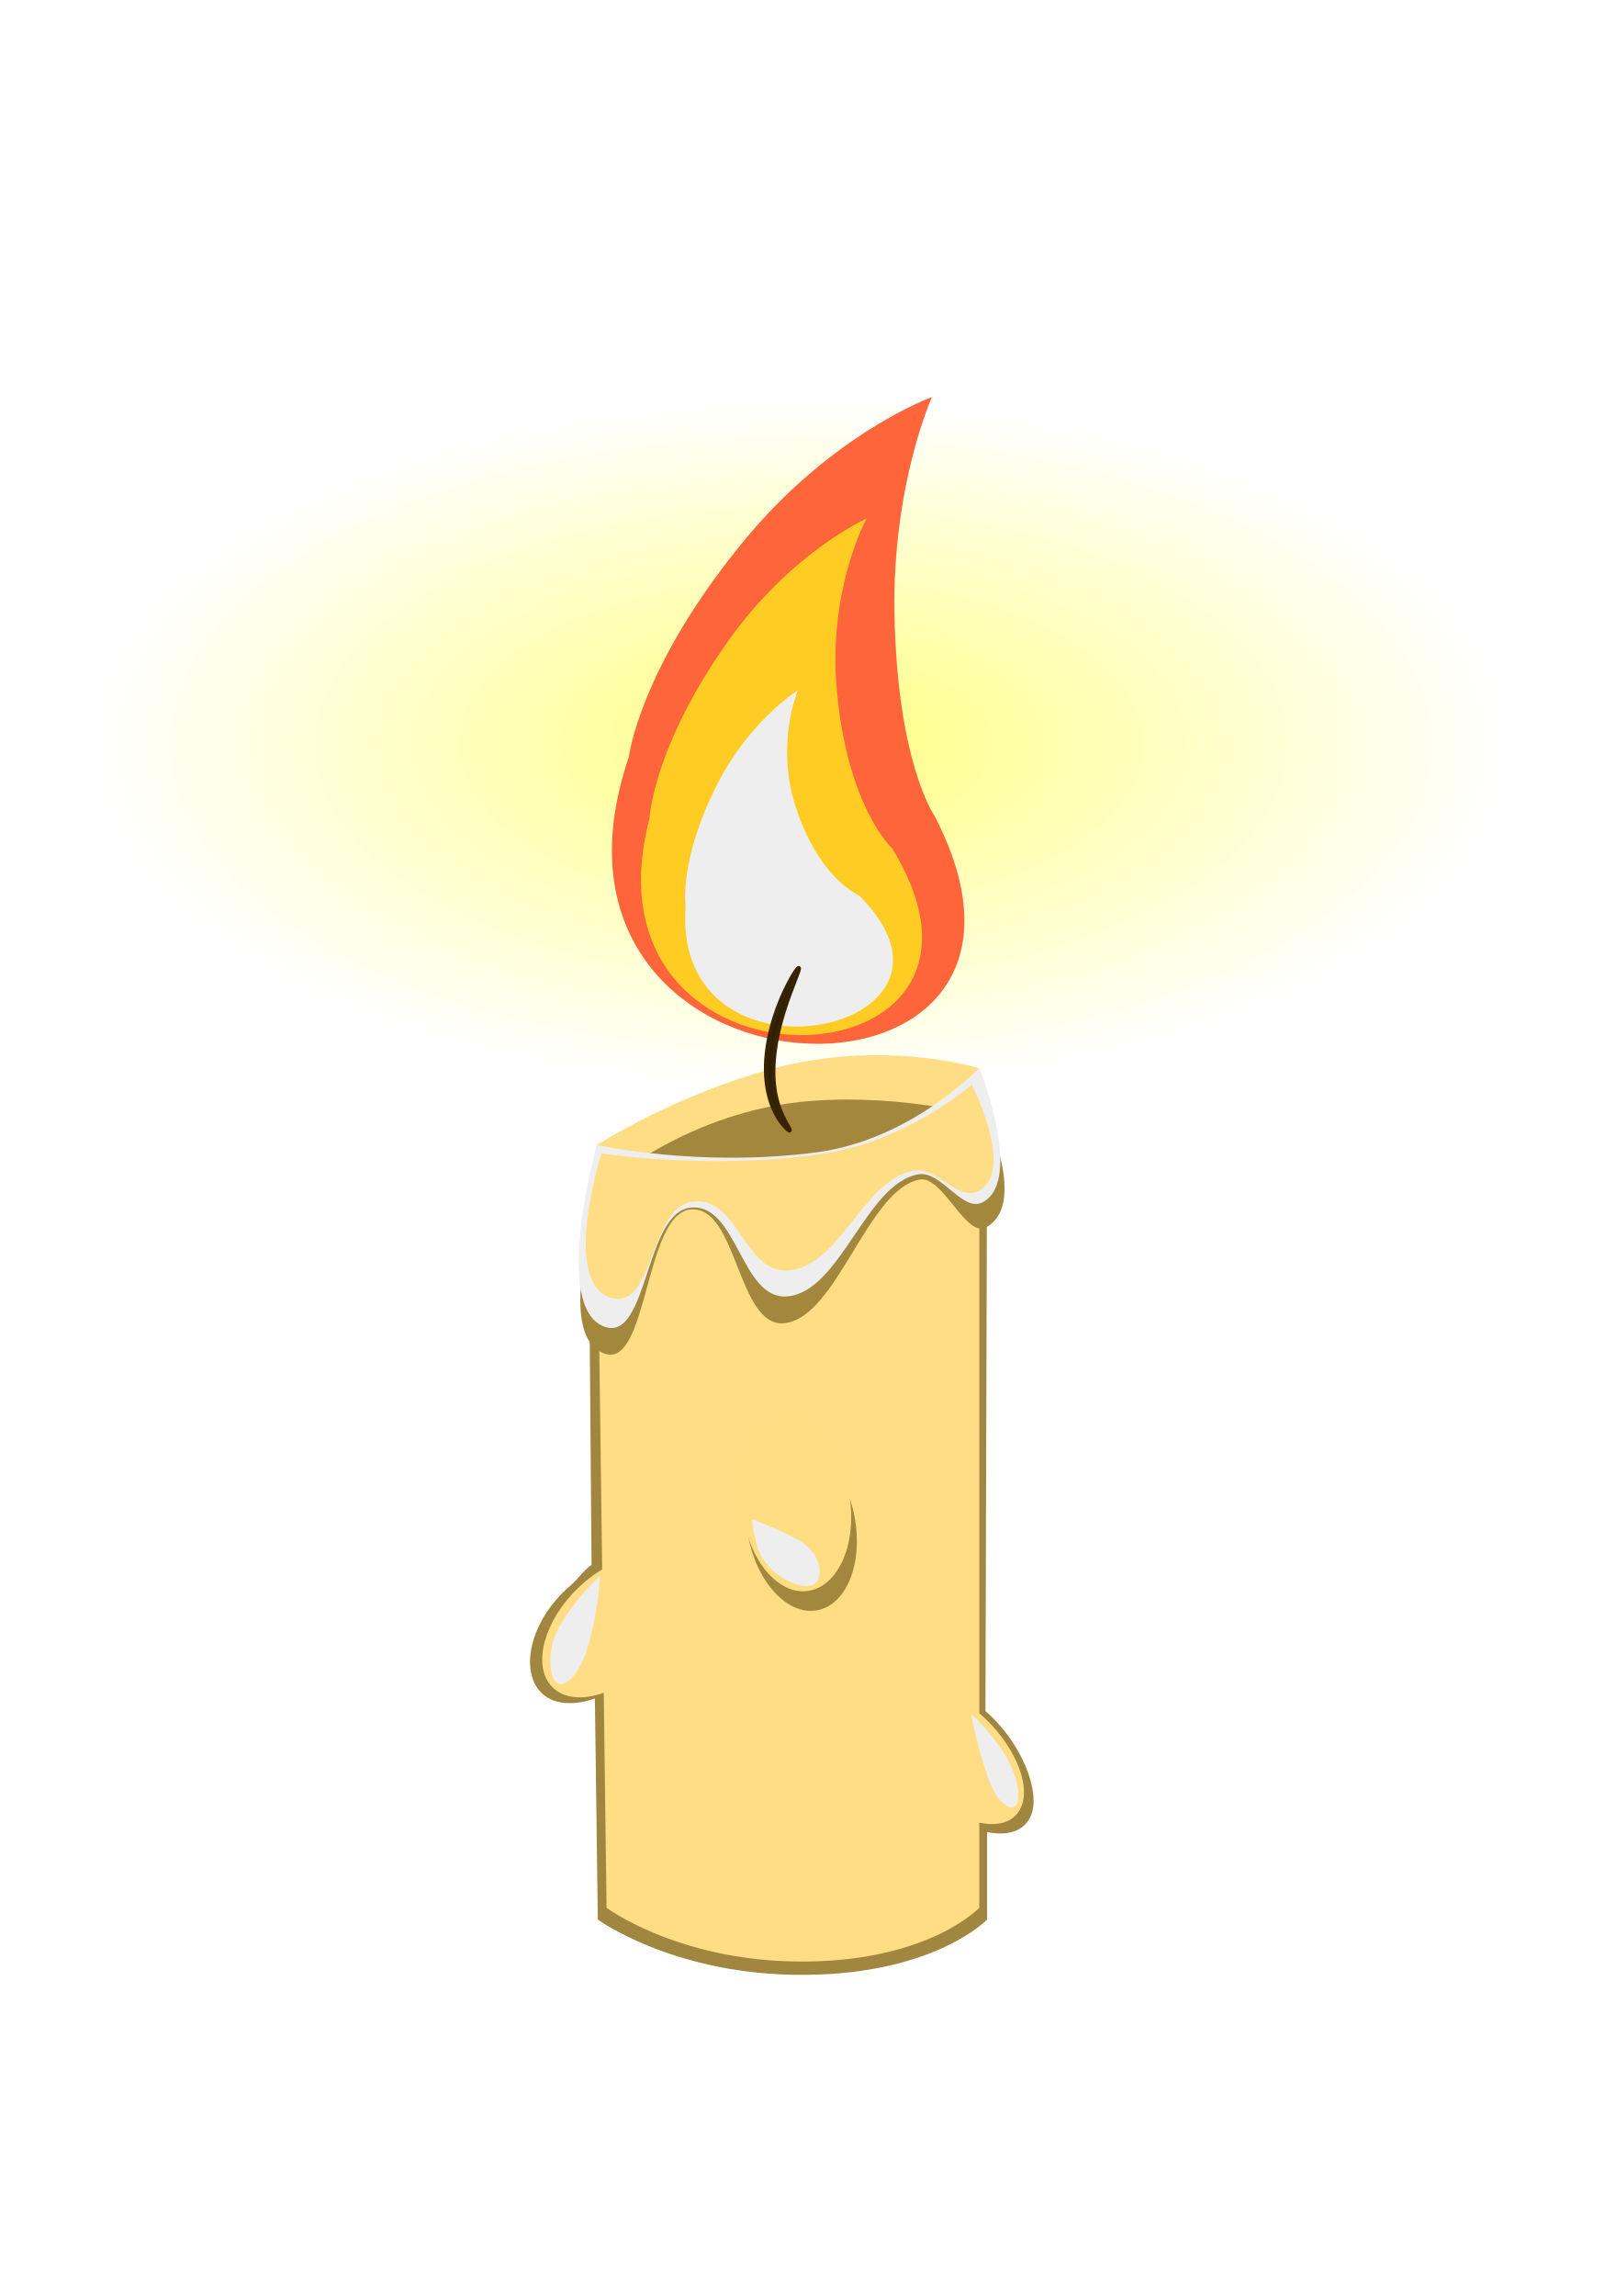
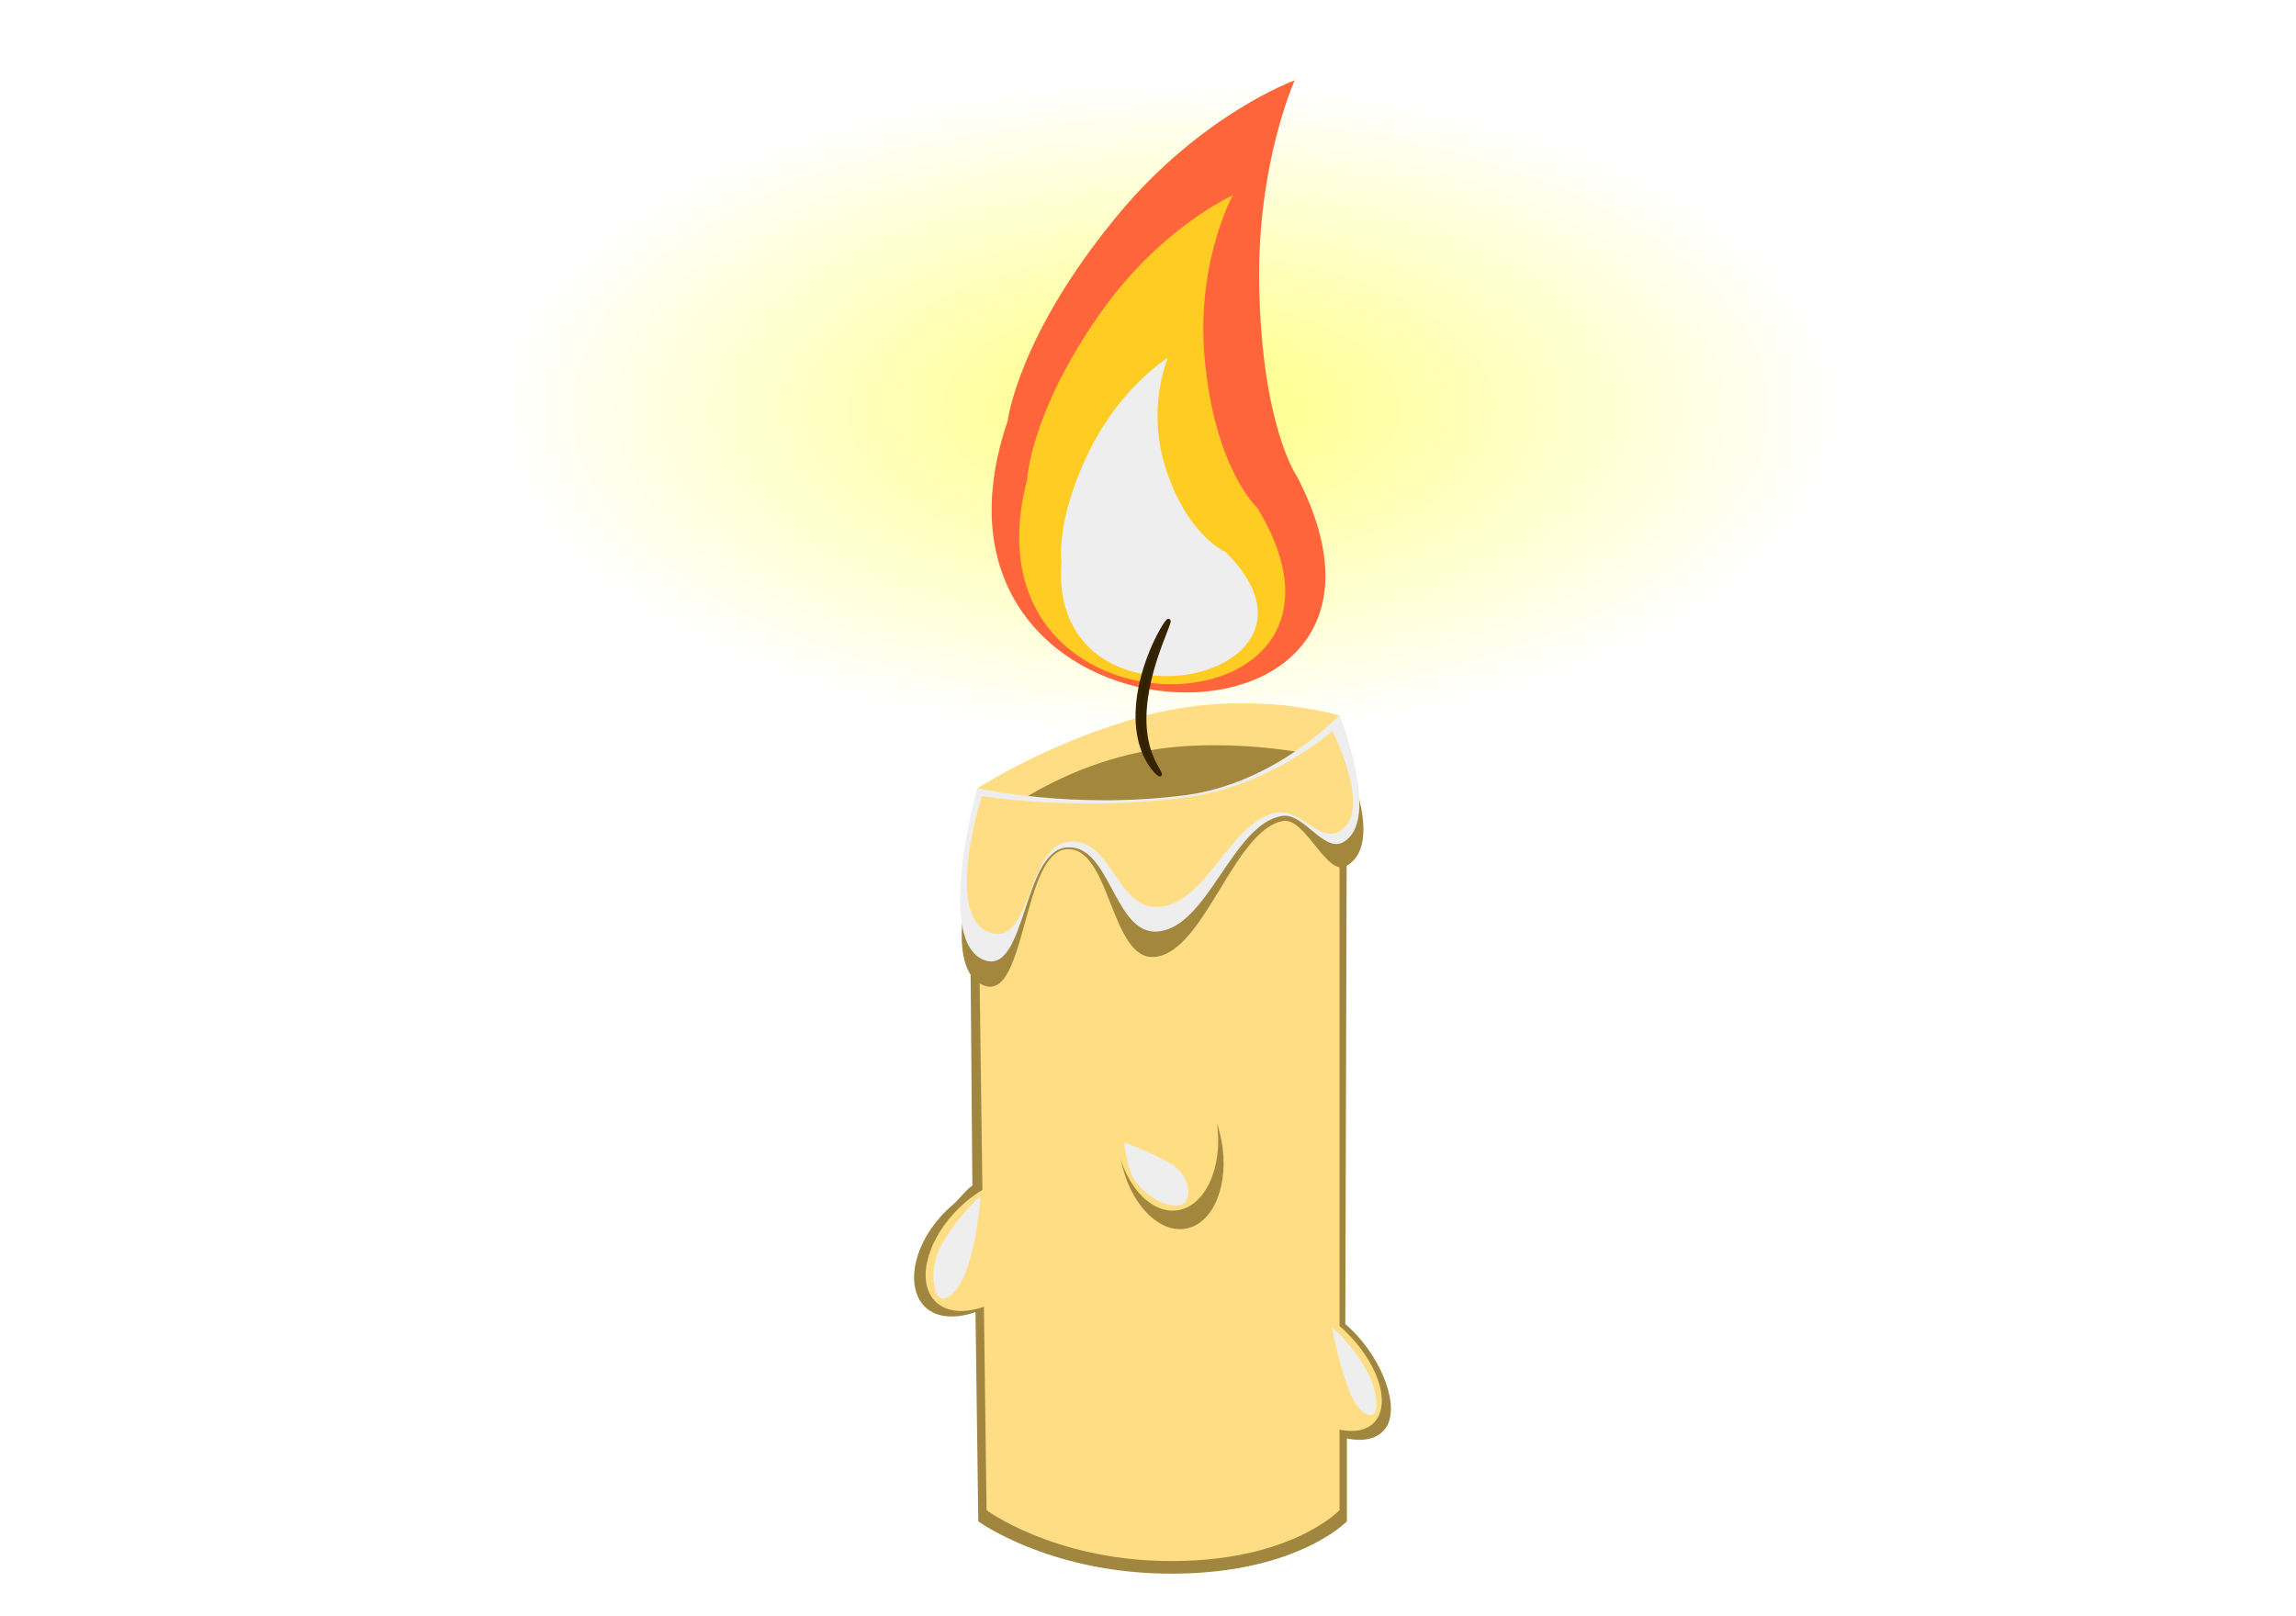
- <svg xmlns="http://www.w3.org/2000/svg" id="svg2" height="125mm" width="88mm" version="1.1">
+ <svg xmlns="http://www.w3.org/2000/svg" id="svg2" height="88mm" width="125mm" version="1.1">
  <defs id="defs4">
    <radialGradient id="radialGradient3985" gradientUnits="userSpaceOnUse" cy="533.33" cx="571.67" gradientTransform="matrix(1,0,0,0.42105,0,308.77)" r="855">
      <stop id="stop3987" stop-color="#ff0" stop-opacity=".498" offset="0" />
      <stop id="stop3983" stop-color="#ff0" stop-opacity="0" offset="1" />
    </radialGradient>
  </defs>
-   <g id="layer1" transform="matrix(0.1560183,0,0,0.1560183,9.790057,275.9455)">
+   <g id="layer1" transform="matrix(0.1476987,0,0,0.1476987,94.08661,200.4224)">
    <path id="path3977" d="m 1426.7,533.33 a 855,360 0 1 1 -1710,0 855,360 0 1 1 1710,0 z" transform="matrix(1.0906,0,0,1.2646,370.68,-1461.6)" fill="url(#radialGradient3985)" style="fill:url(#radialGradient3985)" />
    <path id="path3873" fill="#a18640" d="m 1239.4,-262.71 -525.07,150.84 3.291,407.14 c -8.307,4.868 -18.77,19.462 -26.842,26.261 -48.713,41.035 -66.708,101.35 -45.593,134.67 14.092,22.235 44.009,26.764 76.822,15.17 l 3.874,291.62 c 0,0 95.345,69.577 256.76,72.776 183.61,3.638 256.76,-72.776 256.76,-72.776 v -115.49 c 26.586,5.618 48.344,-0.91 57.317,-20.388 14.849,-32.233 -12.832,-99.187 -59.511,-139.1 z" />
    <path id="rect2985" fill="#ffdd84" d="m 1091.7,-377.04 c -39.655,0.134 -85.267,4.511 -133.18,17.243 -131.41,34.918 -234.2,101.5 -234.2,101.5 l 7.302,559.49 c -7.954,4.733 -15.891,10.392 -23.619,17.003 -46.644,39.901 -68.073,98.521 -47.855,130.92 13.494,21.621 42.146,26.048 73.566,14.775 l 3.702,283.57 c 0,-1.1e-4 91.299,67.645 245.86,70.755 175.82,3.537 245.86,-70.755 245.86,-70.755 v -112.3 c 25.457,5.463 46.291,-0.874 54.883,-19.814 14.218,-31.343 -10.187,-85.794 -54.883,-124.61 v -850.53 c 0,0 -56.231,-17.517 -137.43,-17.243 z" />
    <path id="path3796" fill="#a3873d" d="m 732.24,-203.3 c 0,0 111.88,-101.43 276.26,-113.5 125.19,-9.19 230.29,21.939 230.29,21.939 0,0 53.528,115.1 -0.454,144.8 -27.084,14.904 -57.13,-68.529 -87.95,-62.893 -68.56,12.538 -108.93,182.28 -178.36,189.41 -62.34,6.398 -61.81,-156.43 -124.13,-149.92 -60.29,6.3 -55.94,209.75 -112.89,190.14 -70.85,-24.384 -2.77,-219.98 -2.77,-219.98 z" />
    <path id="path3756-6" fill="#eeeeee" d="m 724.46,-258.59 c 0,0 136.3,30.313 291.32,9.47 124.3,-16.712 213.34,-111.23 213.34,-111.23 0,0 58.939,147.35 4.956,177.05 -27.084,14.904 -54.938,-42.202 -85.758,-36.566 -68.561,12.538 -102.08,153.76 -171.52,160.89 -62.34,6.4 -66.32,-123.52 -128.64,-117.01 -60.29,6.3 -56.09,176.84 -113.04,157.23 -70.85,-24.383 -10.66,-239.83 -10.66,-239.83 z" />
    <path id="path3756-3" fill="#ffdd84" d="m 730.74,-247.57 c 0,0 132.82,21.549 283.01,1.96 120.43,-15.706 205.39,-92.76 205.39,-92.76 0,0 59.548,116.32 7.601,141.04 -26.063,12.4 -54.006,-32.587 -83.842,-27.502 -66.372,11.31 -96.691,124.53 -164,131.54 -60.423,6.296 -66.335,-97.193 -126.74,-90.805 -58.444,6.181 -51.676,142.04 -107.28,127.5 -69.18,-18.09 -14.14,-190.98 -14.14,-190.98 z" />
    <path id="path3933-9" fill="#eeeeee" d="m 710.66,409.33 c -10.572,32.604 -29.709,49.768 -39.593,40.893 -9.883,-8.875 -11.912,-45.994 3.801,-73.033 24.598,-42.326 53.949,-67.458 53.949,-67.458 0,0 -1.981,49.709 -18.158,99.597 z" />
    <path id="path3933" fill="#eeeeee" d="m 1264.6,548.52 c 14.311,24.101 19.669,53.655 13.727,62.955 -5.942,9.299 -24.491,-0.659 -35.246,-29.278 -16.835,-44.801 -24.467,-89.728 -24.467,-89.728 0,0 24.087,19.175 45.985,56.052 z" />
    <path id="path3803" d="m 388,985 a 40,63 0 1 1 -80,0 40,63 0 1 1 80,0 z" transform="matrix(1.7507,-0.33573,0.3345,1.7443,55.784,-1356.2)" fill="#a3873d" />
    <path id="path3879" d="m 388,985 a 40,63 0 1 1 -80,0 40,63 0 1 1 80,0 z" transform="matrix(1.7667,-0.23725,0.23638,1.7602,140.26,-1432.5)" fill="#ffdd82" />
    <path id="path3933-5" fill="#eeeeee" d="m 944.51,288.65 c 19.282,27.415 52.951,39.473 66.023,32.425 13.071,-7.048 11.993,-40.031 -18.687,-57.946 -22.467,-13.12 -62.609,-28.271 -62.609,-28.271 0,0 3.26,36.711 15.274,53.792 z" />
    <g id="g3972" transform="matrix(1.7189,0,0,1.6695,635.53,244.22)">
      <path id="path3966" fill="#ff653b" d="m 309.02,-892.05 c 0,0 -75.826,28.107 -144.08,113.3 -80.337,100.28 -88.58,171.07 -88.58,171.07 -94.537,286.05 363.37,301.05 234.5,46.305 0,0 -28.543,-41.771 -30.625,-159.65 -1.793,-101.5 28.785,-171.03 28.785,-171.03 z" />
      <path id="path3968" fill="#ffcc24" d="m 258.86,-796.08 c 0,0 -57.885,26.392 -106.69,97.373 -57.445,83.55 -60.009,139.82 -60.009,139.82 -58.346,230.81 301.39,217.09 186.35,23.424 0,0 -34.393,-32.168 -42.516,-124.99 -6.995,-79.93 22.864,-135.63 22.864,-135.63 z" />
      <path id="path3970" fill="#eeeeee" d="m 206.2,-660.51 c 0,0 -37.09,23.828 -62.14,74.726 -29.486,59.911 -24.094,95.806 -24.094,95.806 -11.317,153.12 238.37,100.06 133.24,-8.183 0,0 -31.654,-13.733 -49.181,-71.417 -15.093,-49.671 2.175,-90.931 2.175,-90.931 z" />
    </g>
    <path id="path3851" d="m 979.04,-277.78 c -0.333,0.289 -1.526,-0.401 -3.384,-2.075 -1.858,-1.674 -4.376,-4.341 -7.183,-8.076 -2.807,-3.735 -5.896,-8.546 -8.799,-14.432 -2.902,-5.886 -5.613,-12.853 -7.643,-20.714 -2.067,-8.014 -3.489,-16.902 -4.058,-26.377 -0.569,-9.476 -0.285,-19.536 0.83,-29.797 0.231,-2.146 0.497,-4.302 0.796,-6.466 2.678,-19.36 7.756,-37.108 13.243,-52.168 6.232,-17.12 13.013,-30.862 18.296,-40.196 2.642,-4.667 4.914,-8.238 6.616,-10.591 1.702,-2.353 2.834,-3.49 3.258,-3.266 0.424,0.224 0.113,1.792 -0.8,4.529 -0.913,2.737 -2.426,6.644 -4.35,11.575 -3.849,9.861 -9.354,23.825 -14.642,40.781 -4.649,14.922 -9.16,32.157 -11.719,50.704 -0.286,2.074 -0.544,4.137 -0.773,6.188 -1.088,9.805 -1.528,19.33 -1.263,28.278 0.266,8.948 1.238,17.32 2.764,24.921 1.485,7.416 3.524,14.092 5.717,19.858 2.193,5.766 4.538,10.628 6.621,14.566 2.083,3.938 3.899,6.962 5.082,9.093 1.183,2.131 1.725,3.378 1.391,3.667 z" fill-rule="evenodd" stroke="#372301" stroke-width="5.485" fill="#2c2100" />
  </g>
</svg>
